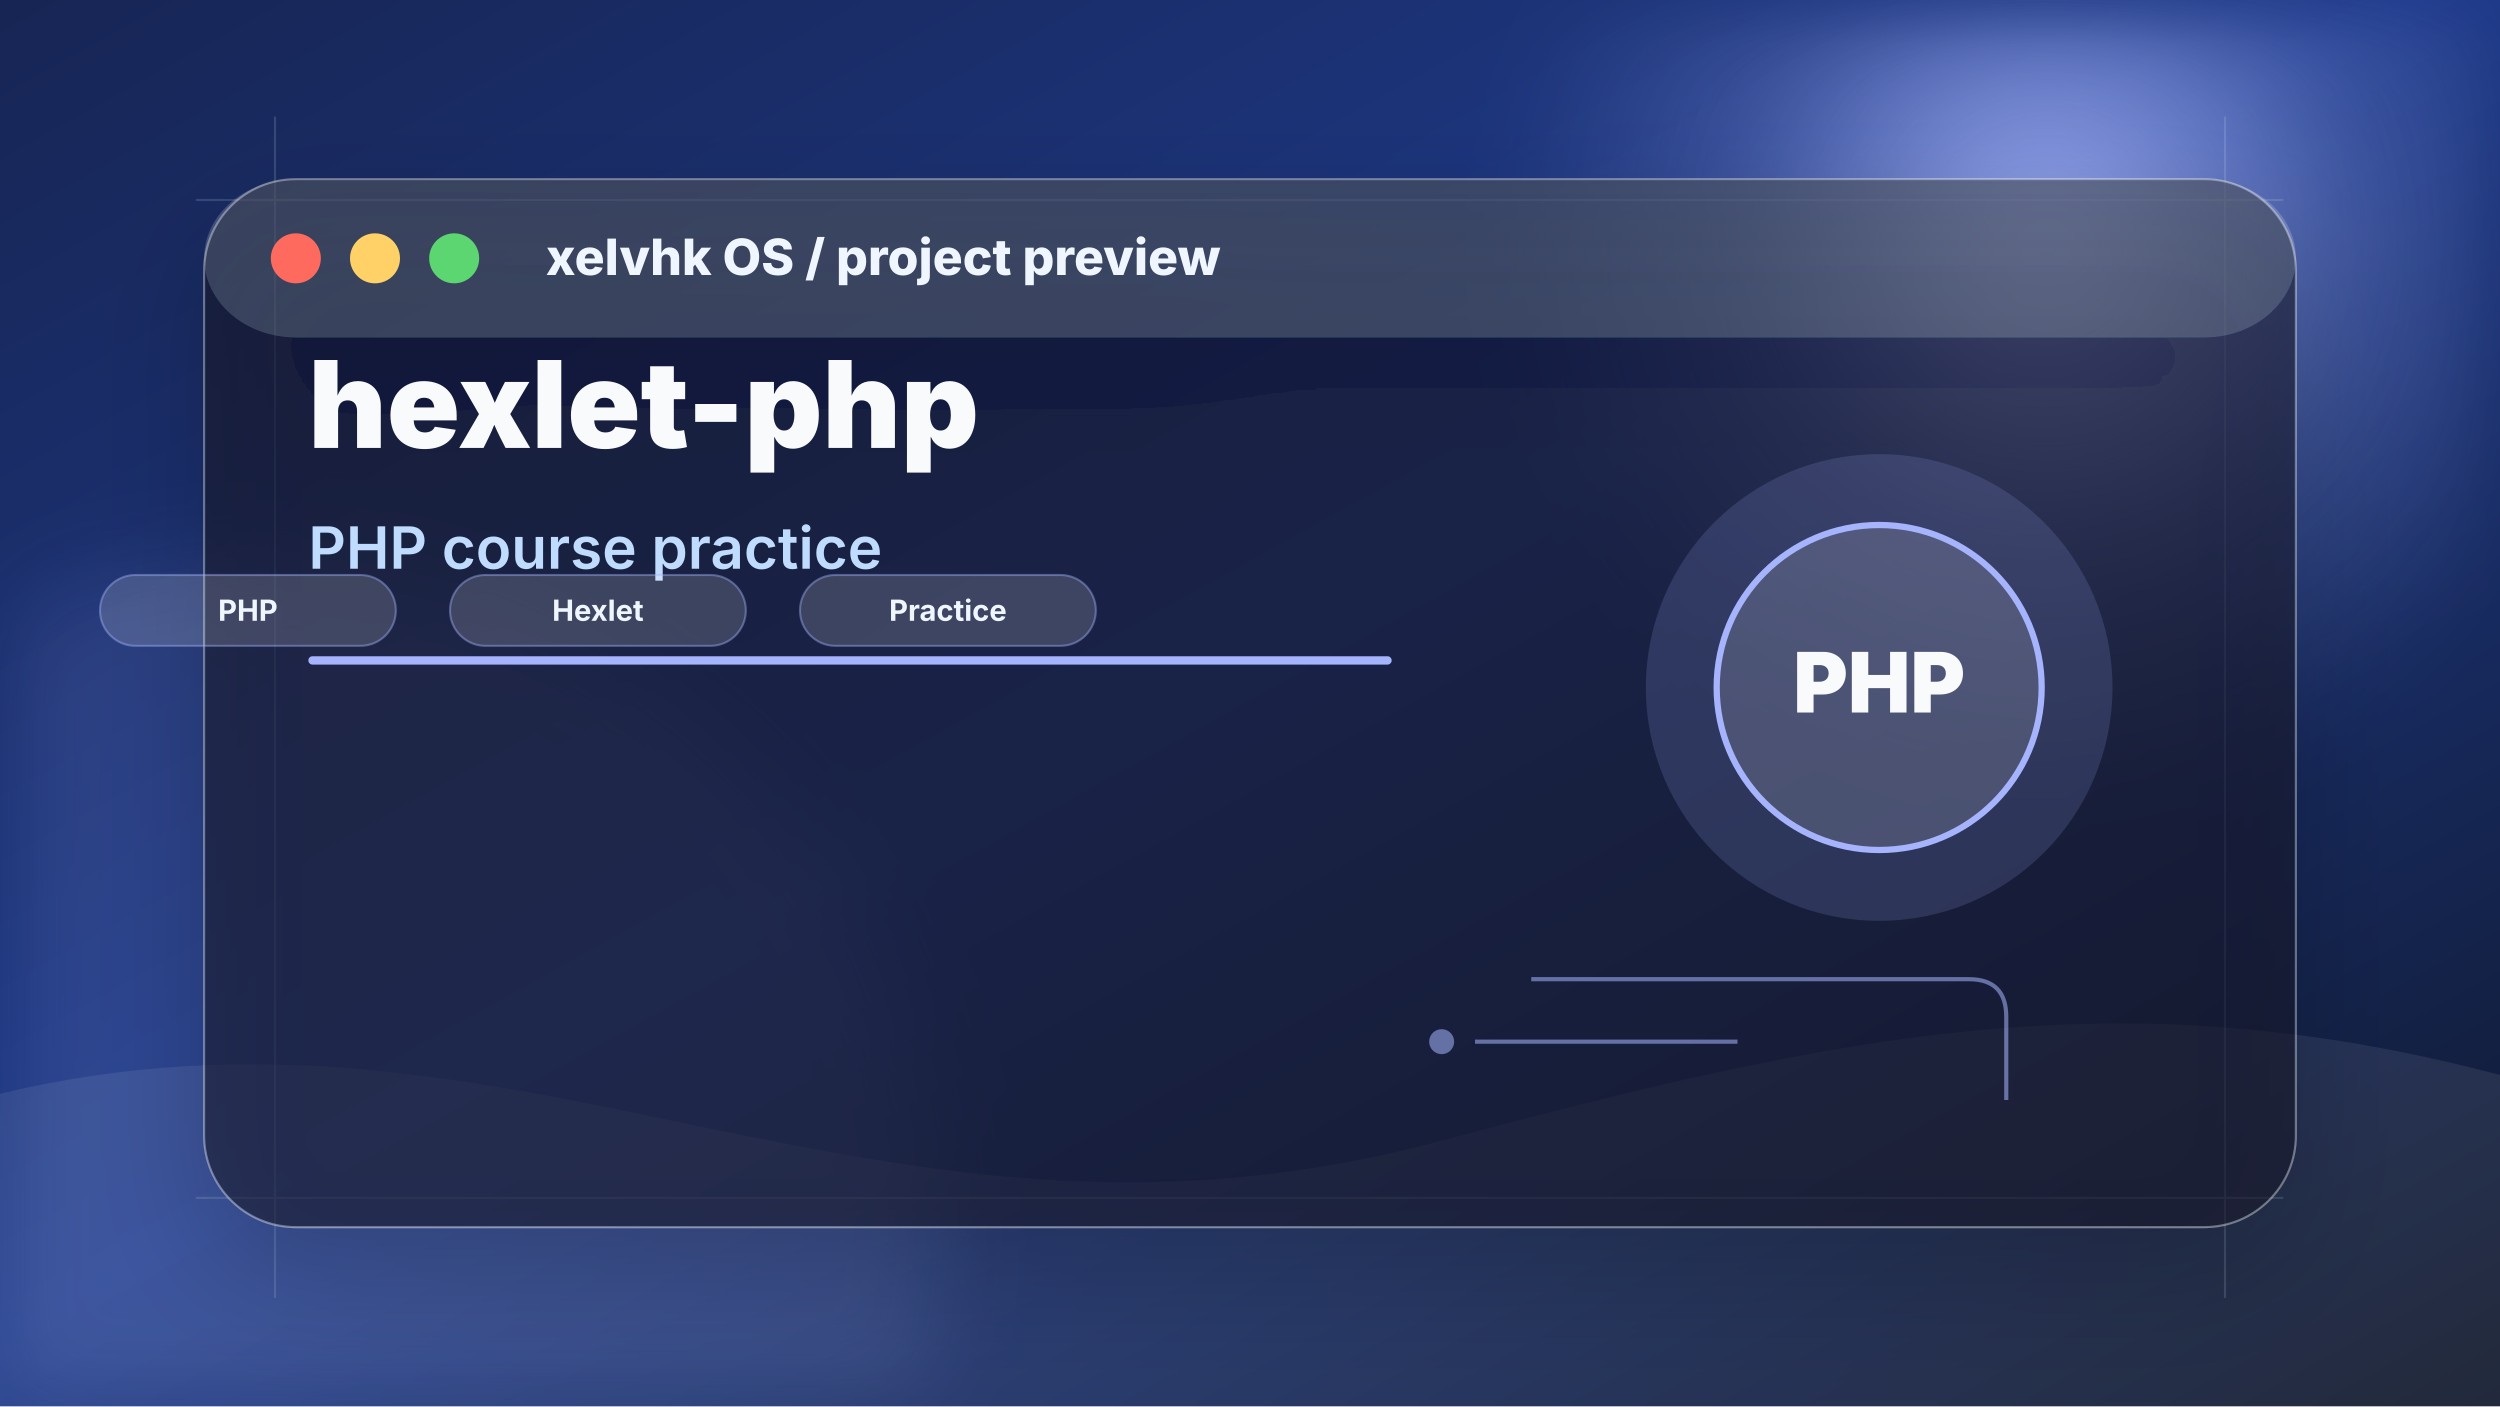
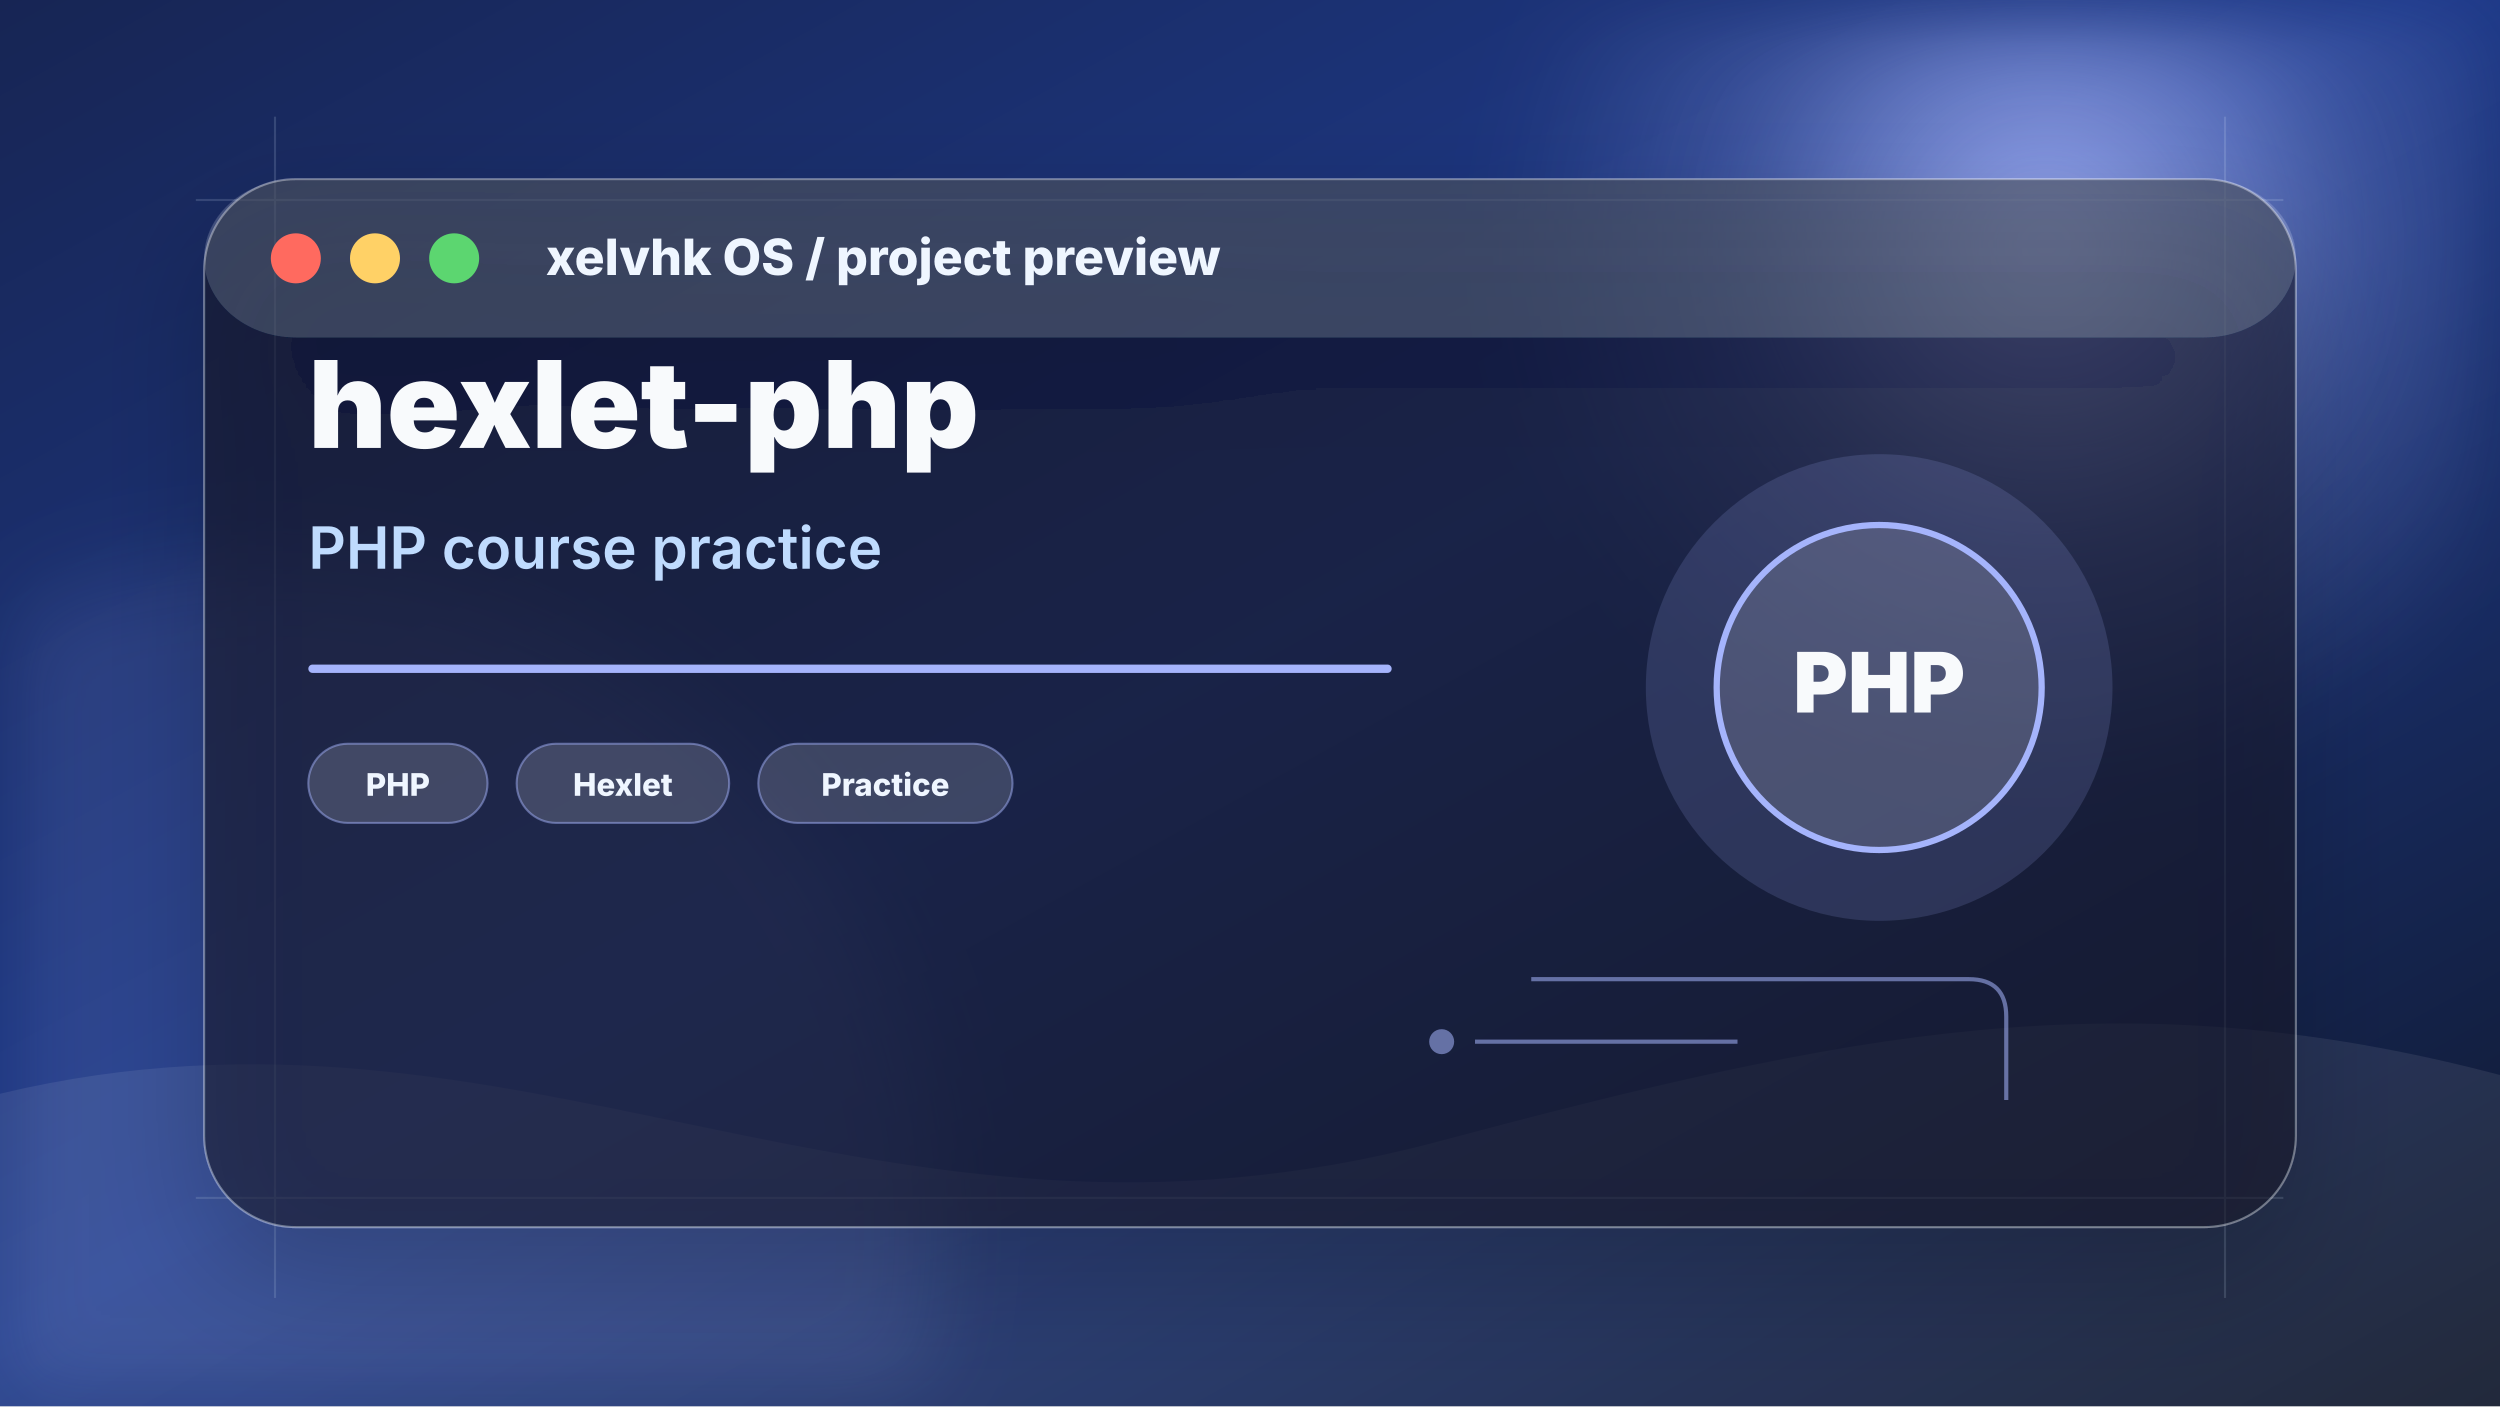
<svg xmlns="http://www.w3.org/2000/svg" width="1200" height="675" viewBox="0 0 1200 675" role="img" aria-label="hexlet-php preview">
  <defs>
    <linearGradient id="bg" x1="0" y1="0" x2="1" y2="1">
      <stop offset="0" stop-color="#172554" />
      <stop offset="0.48" stop-color="#1e3a8a" />
      <stop offset="1" stop-color="#0f172a" />
    </linearGradient>
    <radialGradient id="orb" cx="50%" cy="50%" r="50%">
      <stop offset="0" stop-color="#a5b4fc" stop-opacity="0.95" />
      <stop offset="0.58" stop-color="#a5b4fc" stop-opacity="0.22" />
      <stop offset="1" stop-color="#a5b4fc" stop-opacity="0" />
    </radialGradient>
    <filter id="blur">
      <feGaussianBlur stdDeviation="22" />
    </filter>
    <filter id="shadow" x="-20%" y="-20%" width="140%" height="140%">
      <feDropShadow dx="0" dy="24" stdDeviation="28" flood-color="#020617" flood-opacity="0.34" />
    </filter>
  </defs>
  <rect width="1200" height="675" fill="url(#bg)" />
  <circle cx="982" cy="118" r="260" fill="url(#orb)" filter="url(#blur)" />
  <circle cx="130" cy="590" r="320" fill="#a5b4fc" opacity="0.12" filter="url(#blur)" />
  <path d="M0 525 C250 465 420 620 690 548 C885 496 1018 468 1200 516 L1200 675 L0 675 Z" fill="#ffffff" opacity="0.08" />
  <g opacity="0.16" stroke="#dbeafe" stroke-width="1">
    <path d="M94 96 H1096" />
    <path d="M94 575 H1096" />
    <path d="M132 56 V623" />
    <path d="M1068 56 V623" />
  </g>
  <g filter="url(#shadow)">
    <rect x="98" y="86" width="1004" height="503" rx="44" fill="rgba(15,23,42,0.58)" stroke="rgba(255,255,255,0.36)" />
    <rect x="98" y="86" width="1004" height="76" rx="44" fill="rgba(255,255,255,0.16)" />
    <circle cx="142" cy="124" r="12" fill="#ff6b5f" />
    <circle cx="180" cy="124" r="12" fill="#ffd166" />
    <circle cx="218" cy="124" r="12" fill="#5bd66f" />
    <text x="262" y="132" font-family="Manrope, Inter, Arial, sans-serif" font-size="24" font-weight="800" fill="#eff6ff">xelvhk OS / project preview</text>
  </g>
  <g transform="translate(790 218)">
    <circle cx="112" cy="112" r="112" fill="#a5b4fc" opacity="0.16" />
    <circle cx="112" cy="112" r="78" fill="rgba(255,255,255,0.14)" stroke="#a5b4fc" stroke-width="3" />
    <text x="112" y="124" text-anchor="middle" font-family="Manrope, Inter, Arial, sans-serif" font-size="40" font-weight="900" fill="#f8fafc">PHP</text>
  </g>
  <g transform="translate(148 215)">
    <text x="0" y="0" font-family="Manrope, Inter, Arial, sans-serif" font-size="58" font-weight="900" fill="#f8fafc">hexlet-php</text>
    <text x="0" y="58" font-family="Manrope, Inter, Arial, sans-serif" font-size="28" font-weight="600" fill="#bfdbfe">PHP course practice</text>
-     <rect x="0" y="100" width="520" height="4" rx="2" fill="#a5b4fc" />
-   </g>
-   <g transform="translate(48 276)">
-     <rect width="142" height="34" rx="17" fill="rgba(255,255,255,0.16)" stroke="#a5b4fc" stroke-opacity="0.42" />
-     <text x="71" y="22" text-anchor="middle" font-family="Manrope, Inter, Arial, sans-serif" font-size="14" font-weight="700" fill="#eff6ff">PHP</text>
-   </g>
-   <g transform="translate(216 276)">
-     <rect width="142" height="34" rx="17" fill="rgba(255,255,255,0.16)" stroke="#a5b4fc" stroke-opacity="0.42" />
-     <text x="71" y="22" text-anchor="middle" font-family="Manrope, Inter, Arial, sans-serif" font-size="14" font-weight="700" fill="#eff6ff">Hexlet</text>
-   </g>
-   <g transform="translate(384 276)">
-     <rect width="142" height="34" rx="17" fill="rgba(255,255,255,0.16)" stroke="#a5b4fc" stroke-opacity="0.42" />
-     <text x="71" y="22" text-anchor="middle" font-family="Manrope, Inter, Arial, sans-serif" font-size="14" font-weight="700" fill="#eff6ff">Practice</text>
+     <rect x="0" y="104" width="520" height="4" rx="2" fill="#a5b4fc" />
+     <g transform="translate(0 142)">
+       <g transform="translate(0 0)">
+         <rect width="86" height="38" rx="19" fill="rgba(255,255,255,0.16)" stroke="#a5b4fc" stroke-opacity="0.48" />
+         <text x="43" y="25" text-anchor="middle" font-family="Manrope, Inter, Arial, sans-serif" font-size="15" font-weight="800" fill="#eff6ff">PHP</text>
+       </g>
+       <g transform="translate(100 0)">
+         <rect width="102" height="38" rx="19" fill="rgba(255,255,255,0.16)" stroke="#a5b4fc" stroke-opacity="0.48" />
+         <text x="51" y="25" text-anchor="middle" font-family="Manrope, Inter, Arial, sans-serif" font-size="15" font-weight="800" fill="#eff6ff">Hexlet</text>
+       </g>
+       <g transform="translate(216 0)">
+         <rect width="122" height="38" rx="19" fill="rgba(255,255,255,0.16)" stroke="#a5b4fc" stroke-opacity="0.48" />
+         <text x="61" y="25" text-anchor="middle" font-family="Manrope, Inter, Arial, sans-serif" font-size="15" font-weight="800" fill="#eff6ff">Practice</text>
+       </g>
+     </g>
  </g>
  <g opacity="0.55" fill="none" stroke="#a5b4fc" stroke-width="2">
    <path d="M735 470 h210 q18 0 18 18 v40" />
    <path d="M708 500 h126" />
    <circle cx="692" cy="500" r="5" fill="#a5b4fc" />
  </g>
</svg>
